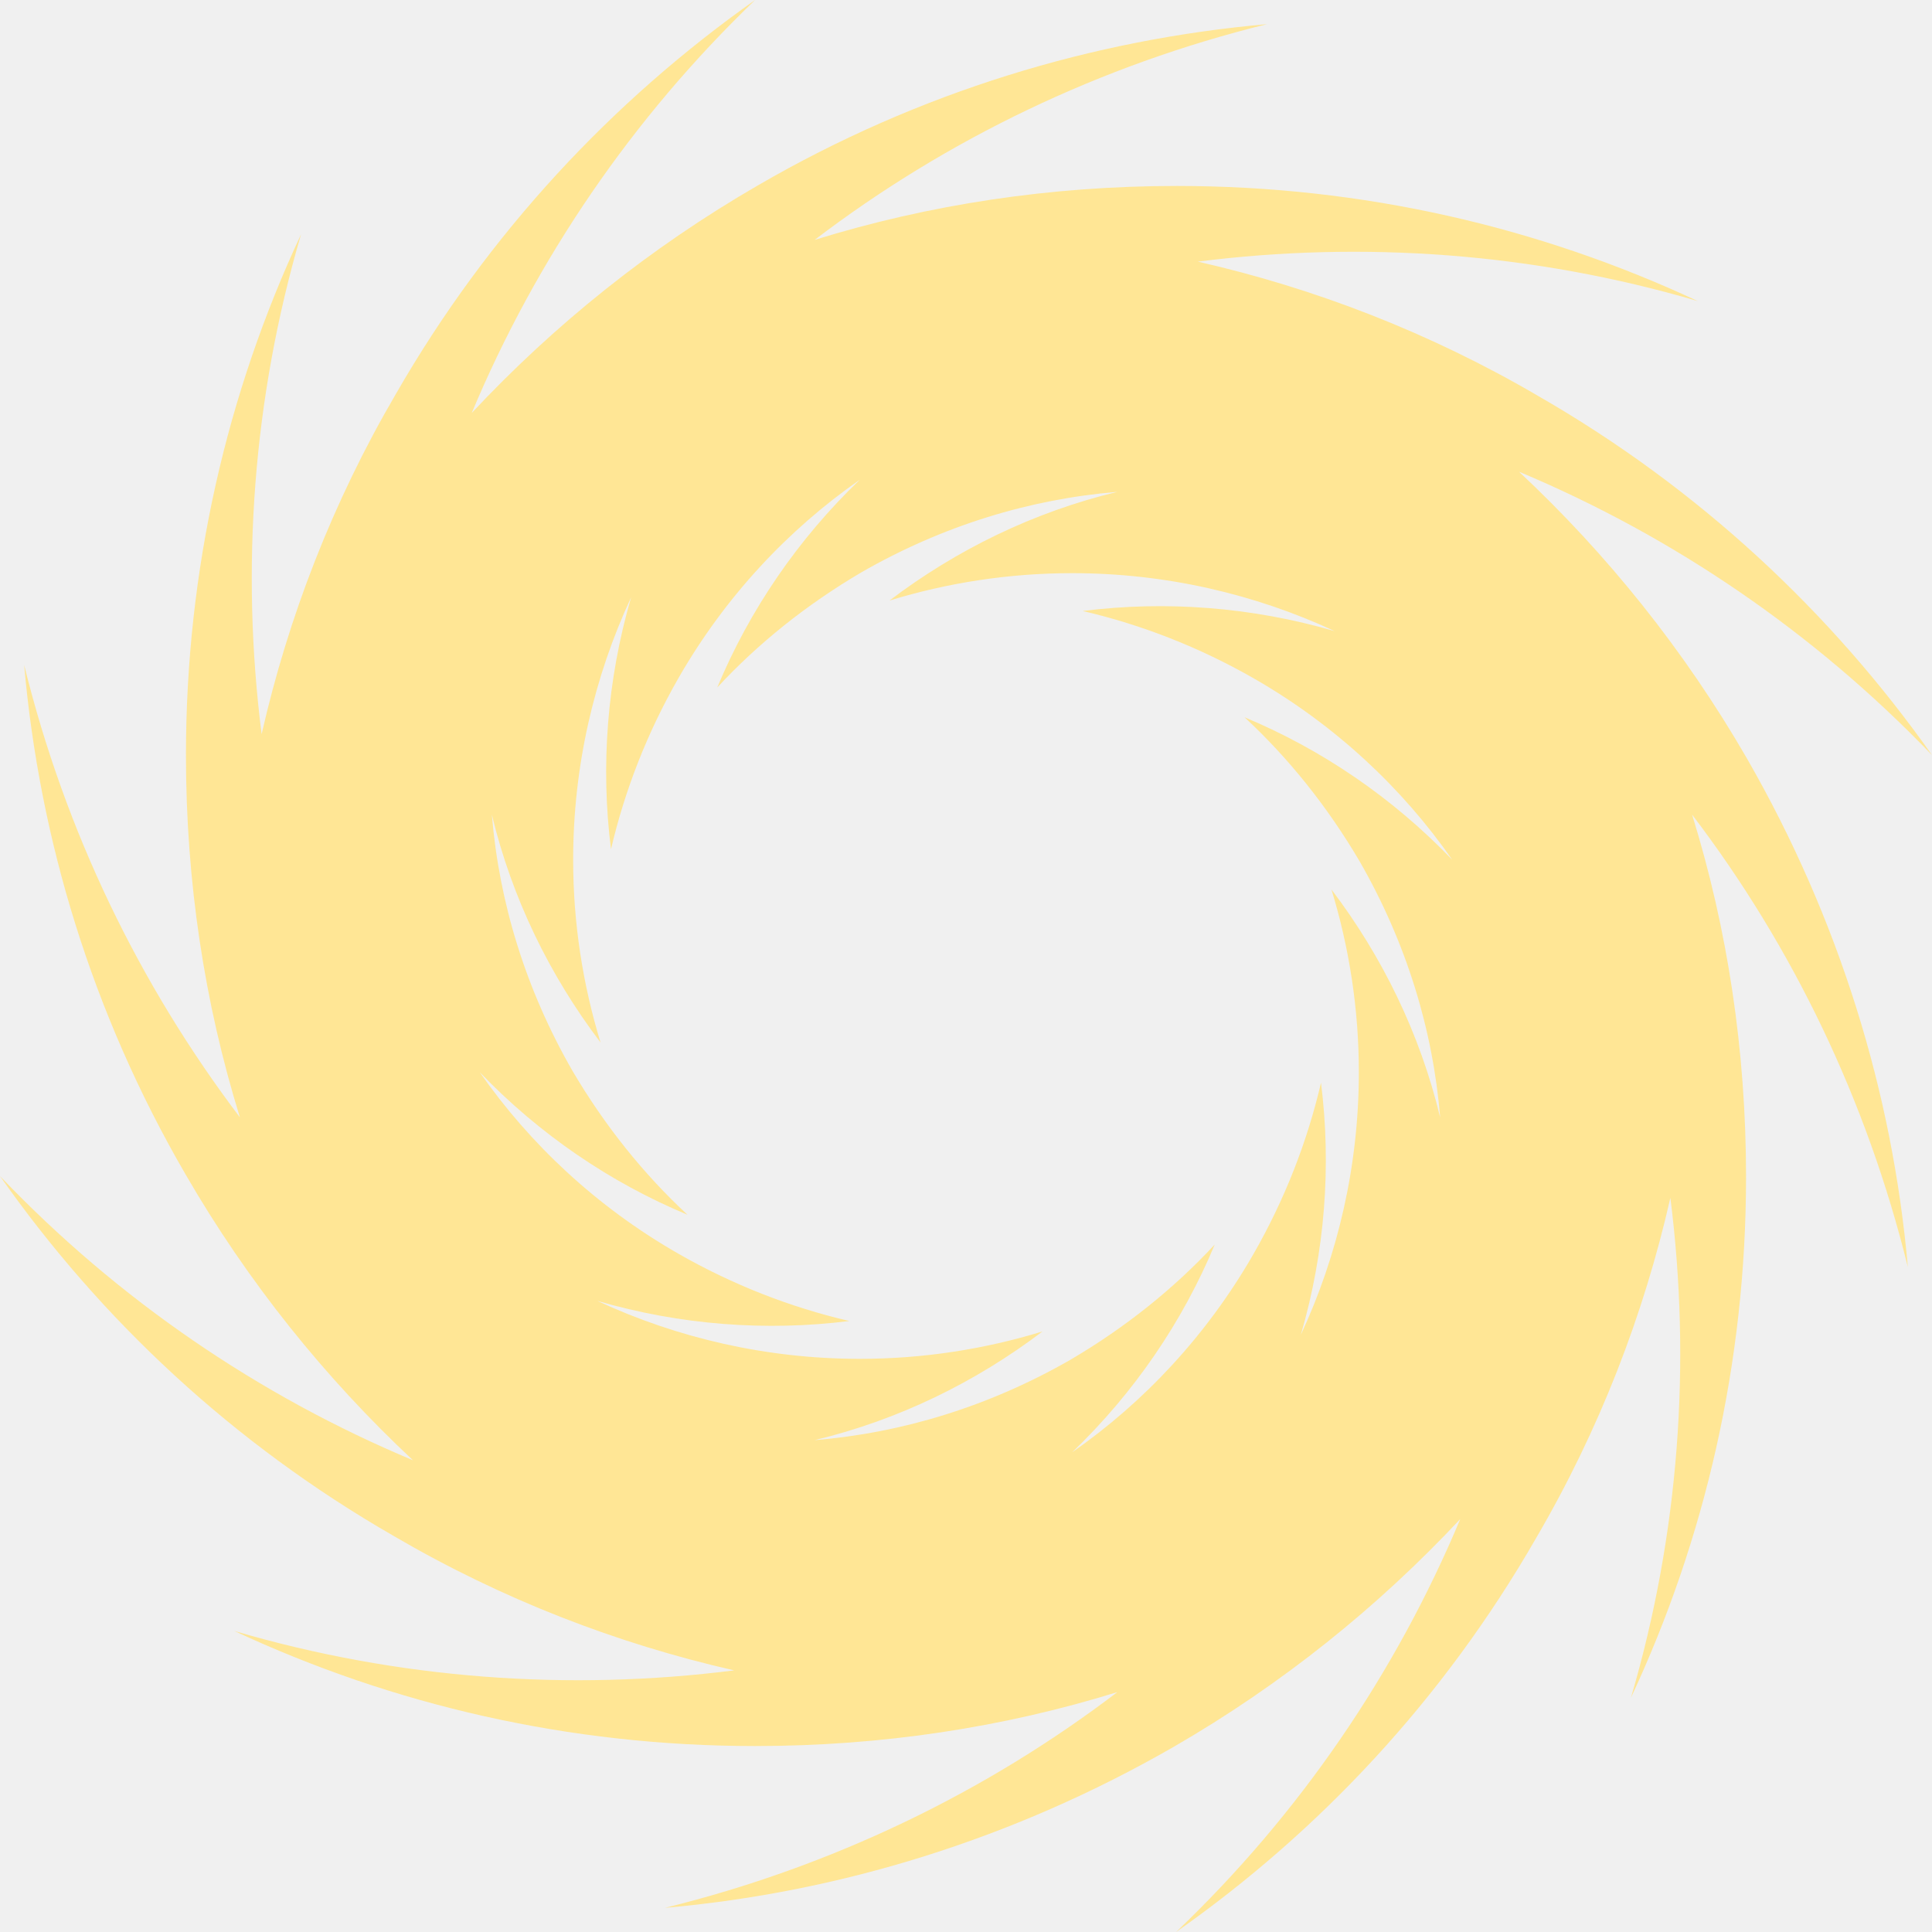
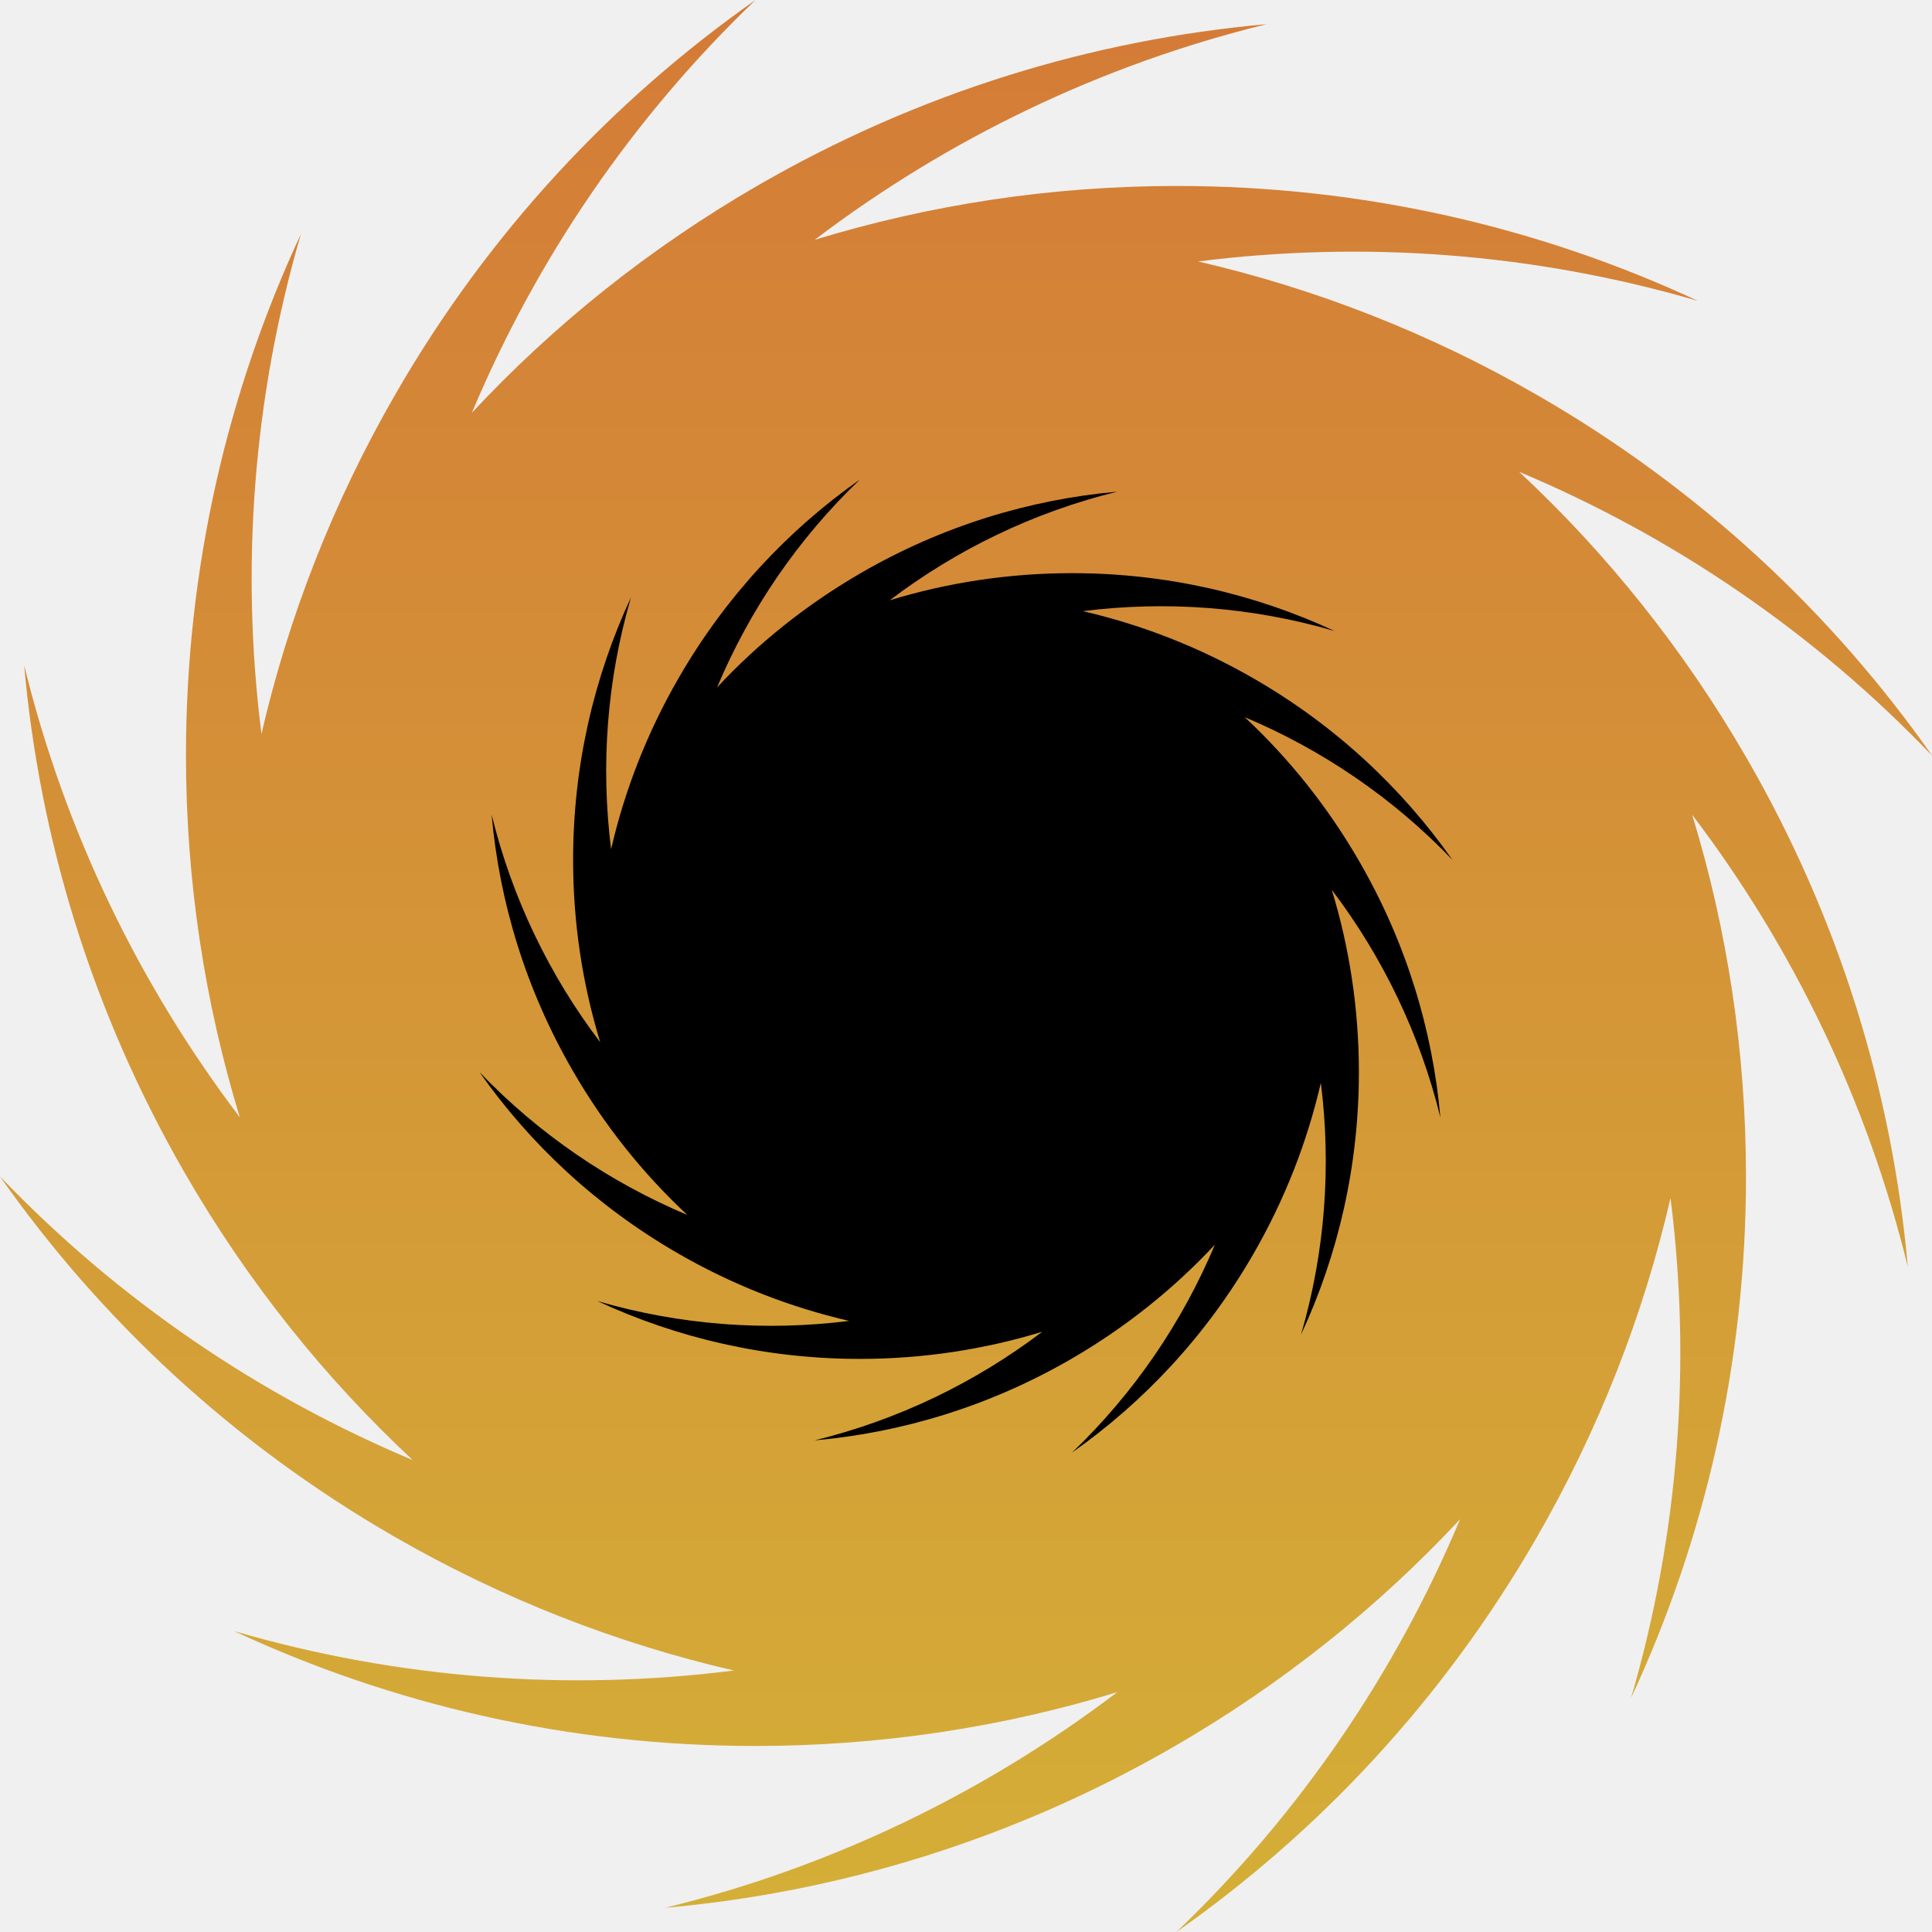
- <svg xmlns="http://www.w3.org/2000/svg" width="24" height="24" viewBox="0 0 24 24" fill="none">
-   <path d="M24 9.38C22.75 7.61 21.11 6.07 19.11 4.92C17.76 4.13 16.33 3.58 14.88 3.25C16.93 2.99 19.05 3.14 21.09 3.74C19.12 2.82 16.93 2.31 14.62 2.31C13.05 2.31 11.54 2.54 10.12 2.98C11.76 1.73 13.67 0.81 15.74 0.3C13.58 0.49 11.42 1.14 9.42 2.3C8.07 3.08 6.88 4.04 5.86 5.13C6.66 3.22 7.85 1.47 9.38 0C7.61 1.25 6.07 2.89 4.92 4.89C4.13 6.24 3.58 7.67 3.25 9.12C2.99 7.07 3.14 4.95 3.74 2.91C2.82 4.88 2.31 7.07 2.31 9.38C2.31 10.95 2.54 12.46 2.98 13.88C1.73 12.23 0.81 10.33 0.3 8.26C0.49 10.42 1.14 12.58 2.3 14.58C3.08 15.93 4.04 17.12 5.13 18.14C3.22 17.34 1.47 16.15 0 14.61C1.25 16.39 2.89 17.93 4.89 19.08C6.24 19.87 7.67 20.42 9.12 20.75C7.07 21.01 4.95 20.86 2.91 20.26C4.88 21.18 7.07 21.69 9.38 21.69C10.95 21.69 12.46 21.46 13.88 21.02C12.24 22.27 10.33 23.19 8.26 23.7C10.42 23.51 12.58 22.85 14.58 21.7C15.93 20.92 17.12 19.96 18.14 18.87C17.34 20.78 16.15 22.53 14.61 24C16.39 22.75 17.93 21.11 19.08 19.11C19.87 17.76 20.42 16.33 20.75 14.88C21.01 16.93 20.86 19.05 20.26 21.09C21.18 19.12 21.69 16.93 21.69 14.62C21.69 13.05 21.46 11.54 21.02 10.12C22.27 11.76 23.19 13.67 23.7 15.74C23.51 13.58 22.85 11.42 21.7 9.42C20.92 8.07 19.96 6.88 18.87 5.86C20.78 6.66 22.53 7.85 24 9.38ZM15.46 8.91C16.01 9.42 16.49 10.02 16.89 10.7C17.47 11.71 17.8 12.79 17.89 13.88C17.64 12.84 17.17 11.88 16.54 11.05C16.76 11.77 16.88 12.53 16.88 13.32C16.88 14.48 16.62 15.59 16.16 16.58C16.46 15.55 16.54 14.48 16.41 13.45C16.24 14.18 15.96 14.9 15.57 15.58C14.99 16.59 14.21 17.42 13.32 18.04C14.09 17.3 14.69 16.42 15.09 15.46C14.58 16.01 13.98 16.49 13.3 16.89C12.29 17.47 11.21 17.8 10.12 17.89C11.16 17.64 12.12 17.17 12.95 16.54C12.23 16.76 11.47 16.88 10.68 16.88C9.52 16.88 8.41 16.62 7.42 16.16C8.45 16.46 9.52 16.54 10.55 16.41C9.82 16.24 9.1 15.96 8.42 15.57C7.41 14.99 6.58 14.21 5.96 13.32C6.7 14.09 7.58 14.69 8.54 15.09C7.99 14.58 7.51 13.98 7.11 13.3C6.53 12.29 6.2 11.21 6.11 10.12C6.36 11.16 6.83 12.12 7.46 12.95C7.24 12.23 7.12 11.47 7.12 10.68C7.12 9.52 7.38 8.41 7.84 7.42C7.54 8.45 7.46 9.52 7.59 10.55C7.76 9.82 8.04 9.1 8.43 8.42C9.01 7.41 9.79 6.58 10.68 5.96C9.91 6.7 9.31 7.58 8.91 8.54C9.42 7.99 10.02 7.51 10.7 7.11C11.71 6.53 12.79 6.2 13.88 6.11C12.84 6.36 11.88 6.83 11.05 7.46C11.77 7.24 12.53 7.12 13.32 7.12C14.48 7.12 15.59 7.38 16.58 7.84C15.55 7.54 14.48 7.46 13.45 7.59C14.18 7.76 14.9 8.04 15.58 8.43C16.59 9.01 17.42 9.79 18.04 10.68C17.3 9.91 16.42 9.31 15.46 8.91Z" fill="#FFE695" />
+ <svg xmlns="http://www.w3.org/2000/svg" width="78" height="78" viewBox="0 0 78 78" fill="none">
+   <g clip-path="url(#clip0_1611_392)">
+     <circle cx="39" cy="39" r="26" fill="black" />
+     <path d="M78 30.501C73.952 24.735 68.616 19.733 62.112 15.979C57.708 13.436 53.078 11.643 48.369 10.556C55.032 9.712 61.898 10.206 68.548 12.147C62.154 9.17 55.025 7.508 47.507 7.508C42.423 7.508 37.515 8.269 32.892 9.682C38.234 5.625 44.422 2.621 51.14 0.976C44.122 1.598 37.125 3.72 30.62 7.474C26.216 10.017 22.347 13.13 19.051 16.665C21.65 10.479 25.505 4.784 30.501 0C24.735 4.048 19.733 9.384 15.979 15.888C13.436 20.292 11.643 24.922 10.556 29.631C9.712 22.968 10.206 16.102 12.147 9.452C9.17 15.845 7.508 22.975 7.508 30.493C7.508 35.577 8.269 40.485 9.682 45.108C5.625 39.764 2.621 33.578 0.976 26.86C1.598 33.878 3.718 40.875 7.474 47.38C10.017 51.783 13.13 55.653 16.665 58.949C10.479 56.35 4.786 52.495 0 47.497C4.048 53.264 9.384 58.265 15.888 62.019C20.292 64.562 24.922 66.356 29.631 67.443C22.968 68.287 16.102 67.792 9.452 65.852C15.845 68.829 22.975 70.49 30.493 70.49C35.577 70.49 40.485 69.73 45.108 68.316C39.764 72.374 33.578 75.377 26.86 77.022C33.878 76.4 40.875 74.279 47.38 70.525C51.783 67.981 55.653 64.869 58.949 61.334C56.35 67.52 52.495 73.213 47.497 77.998C53.264 73.951 58.265 68.615 62.019 62.11C64.562 57.707 66.356 53.076 67.443 48.367C68.287 55.03 67.792 61.897 65.852 68.546C68.829 62.153 70.49 55.023 70.49 47.505C70.49 42.421 69.73 37.513 68.316 32.891C72.374 38.234 75.377 44.421 77.022 51.139C76.4 44.12 74.279 37.123 70.525 30.619C67.981 26.215 64.869 22.345 61.334 19.049C67.52 21.648 73.213 25.503 77.998 30.501H78ZM50.251 28.952C52.032 30.612 53.599 32.561 54.88 34.779C56.772 38.055 57.839 41.579 58.152 45.114C57.323 41.731 55.81 38.615 53.767 35.923C54.478 38.251 54.862 40.724 54.862 43.285C54.862 47.071 54.025 50.662 52.525 53.883C53.502 50.533 53.75 47.075 53.326 43.719C52.778 46.09 51.875 48.423 50.594 50.641C48.702 53.917 46.183 56.605 43.28 58.644C45.797 56.234 47.739 53.365 49.048 50.251C47.388 52.032 45.439 53.599 43.221 54.88C39.945 56.772 36.421 57.839 32.886 58.152C36.269 57.323 39.387 55.81 42.077 53.767C39.749 54.478 37.276 54.862 34.715 54.862C30.929 54.862 27.338 54.025 24.117 52.526C27.467 53.504 30.925 53.752 34.281 53.328C31.91 52.781 29.577 51.877 27.359 50.595C24.083 48.703 21.395 46.185 19.356 43.281C21.765 45.798 24.635 47.74 27.749 49.05C25.968 47.39 24.401 45.441 23.12 43.222C21.229 39.947 20.161 36.423 19.848 32.887C20.677 36.271 22.188 39.387 24.233 42.078C23.522 39.751 23.138 37.278 23.138 34.717C23.138 30.93 23.976 27.34 25.474 24.119C24.496 27.468 24.248 30.927 24.672 34.283C25.219 31.911 26.123 29.579 27.405 27.361C29.297 24.085 31.815 21.397 34.719 19.358C32.202 21.767 30.259 24.637 28.951 27.751C30.61 25.97 32.559 24.403 34.778 23.122C38.053 21.23 41.577 20.163 45.113 19.849C41.727 20.678 38.611 22.192 35.922 24.235C38.249 23.523 40.722 23.14 43.283 23.14C47.07 23.14 50.66 23.977 53.881 25.476C50.532 24.498 47.073 24.25 43.717 24.674C46.089 25.221 48.421 26.125 50.639 27.406C53.915 29.298 56.603 31.817 58.642 34.72C56.233 32.203 53.363 30.261 50.249 28.952H50.251Z" fill="url(#paint0_linear_1611_392)" />
+   </g>
+   <defs>
+     <linearGradient id="paint0_linear_1611_392" x1="39" y1="0" x2="39" y2="77.998" gradientUnits="userSpaceOnUse">
+       <stop stop-color="#D47B37" />
+       <stop offset="1" stop-color="#D4AF37" />
+     </linearGradient>
+     <clipPath id="clip0_1611_392">
+       <rect width="78" height="78" fill="white" />
+     </clipPath>
+   </defs>
</svg>
